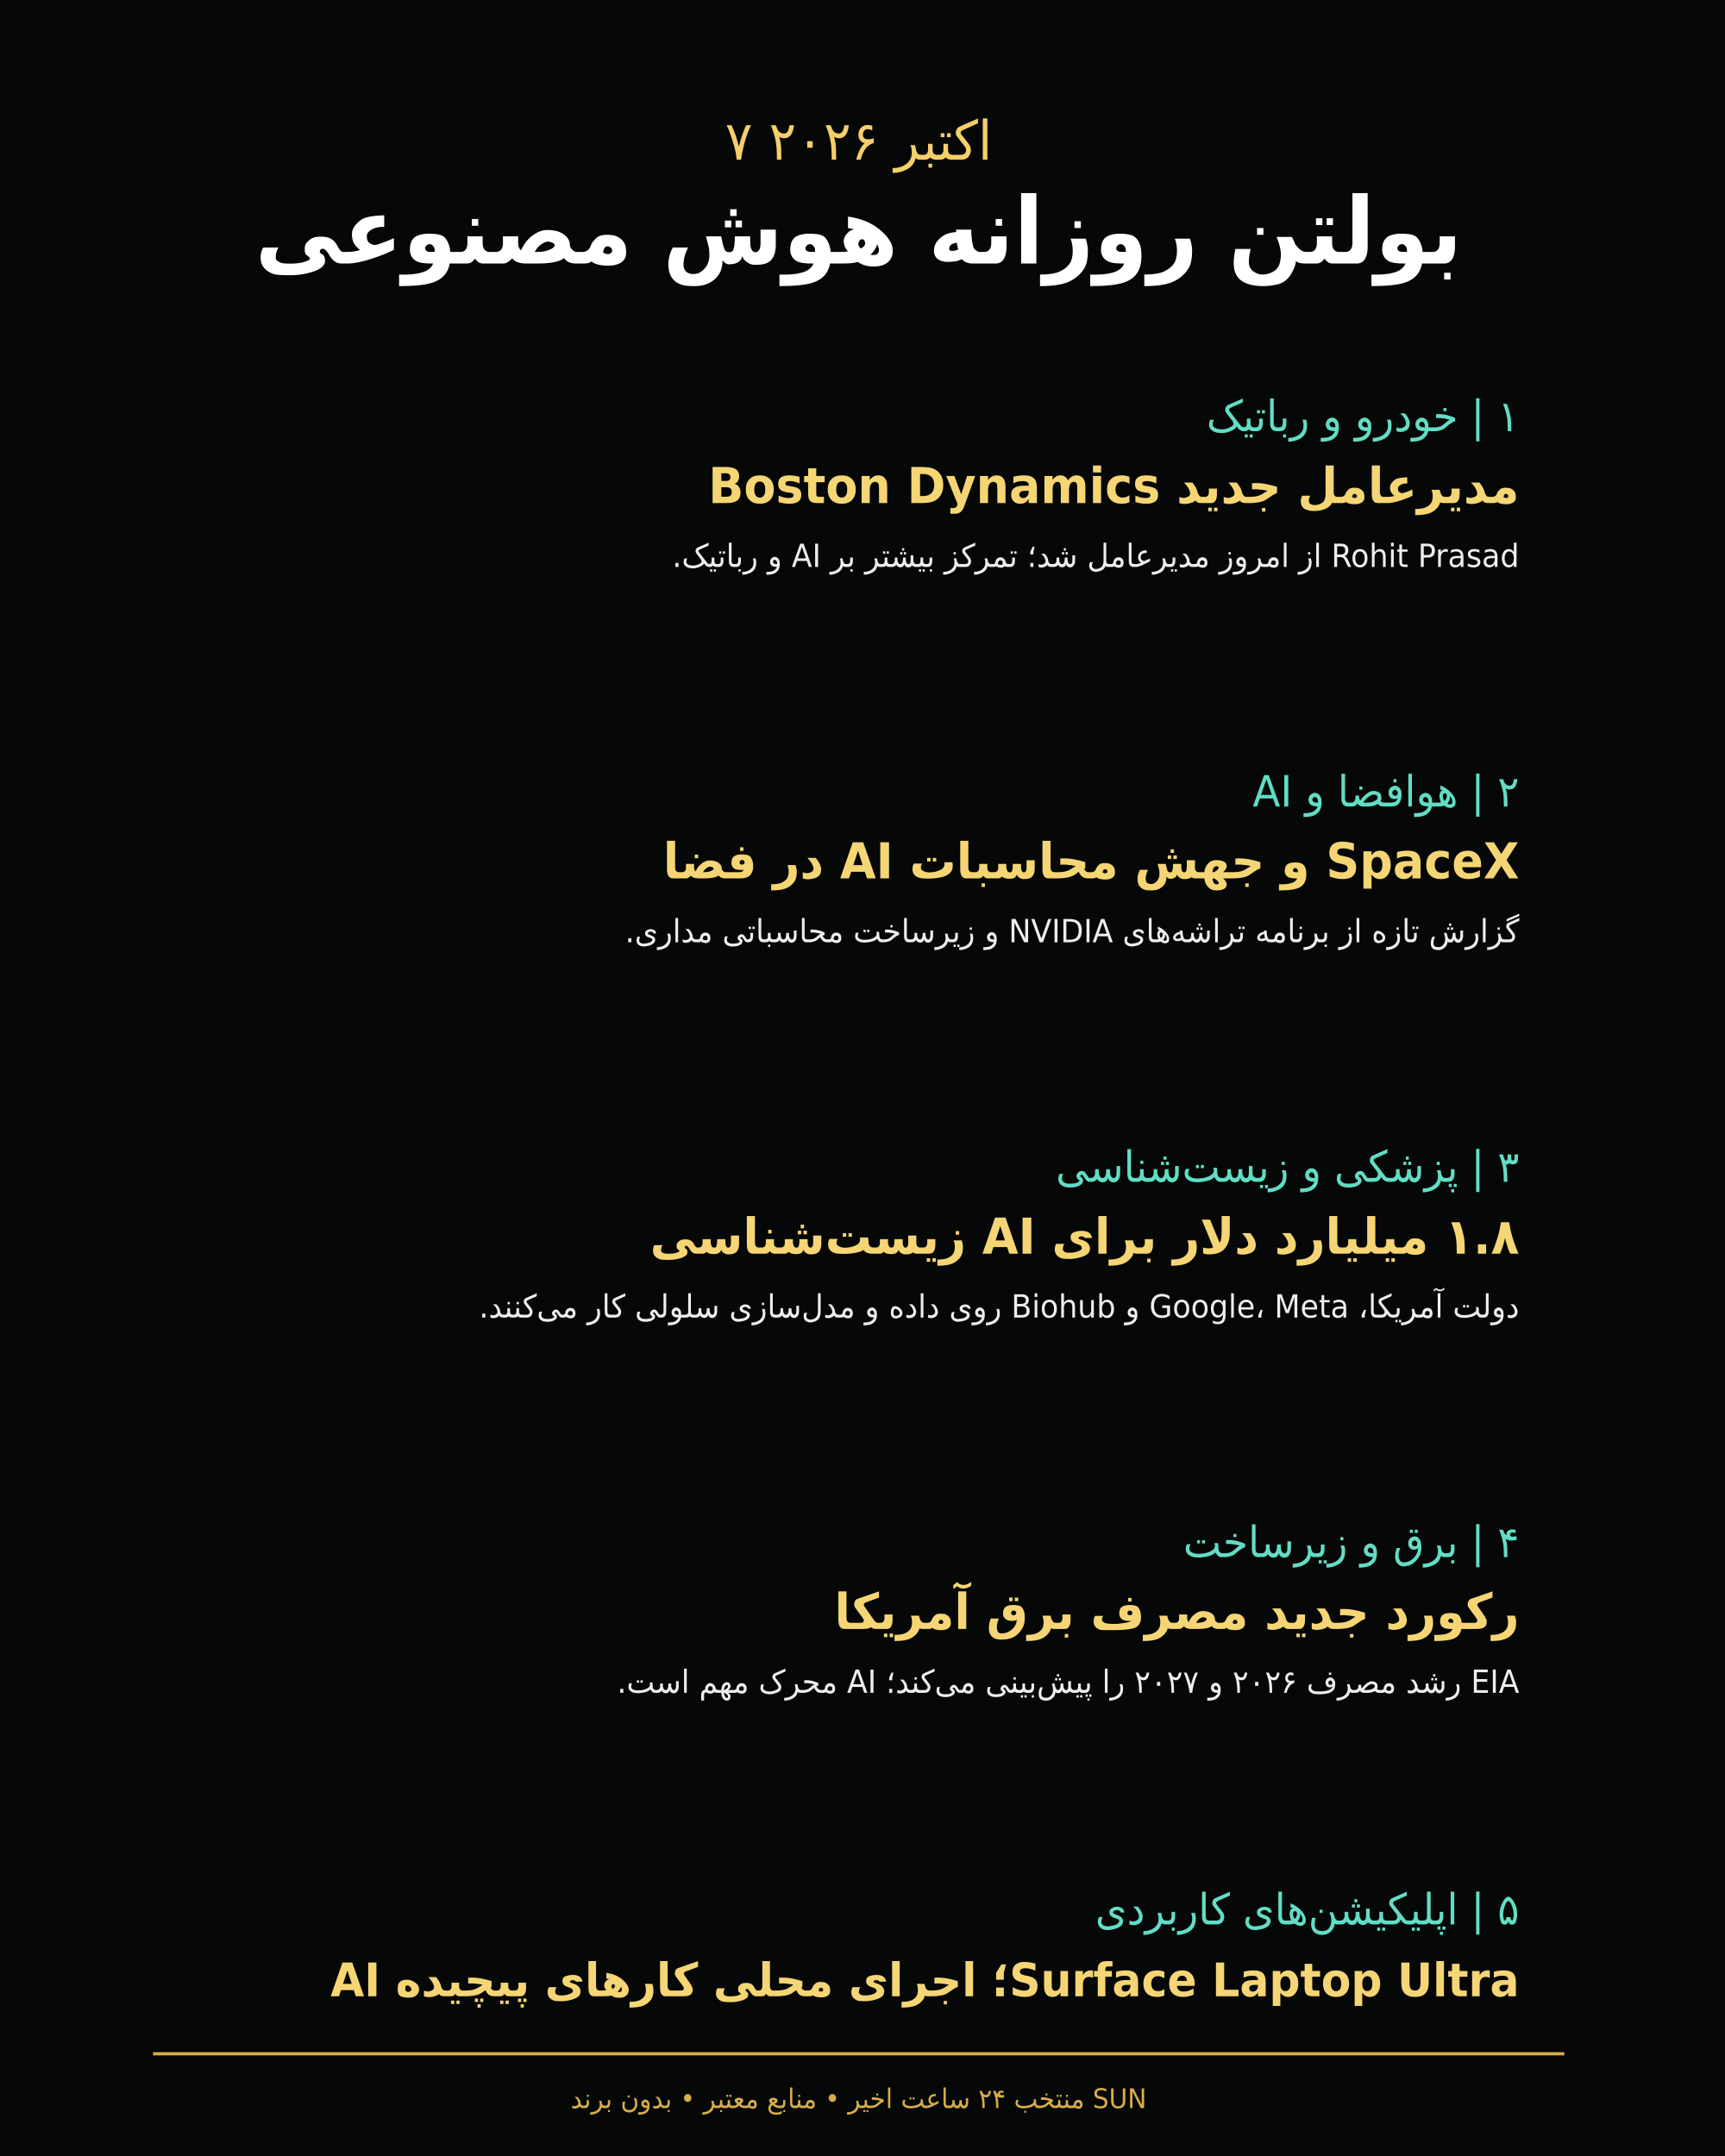
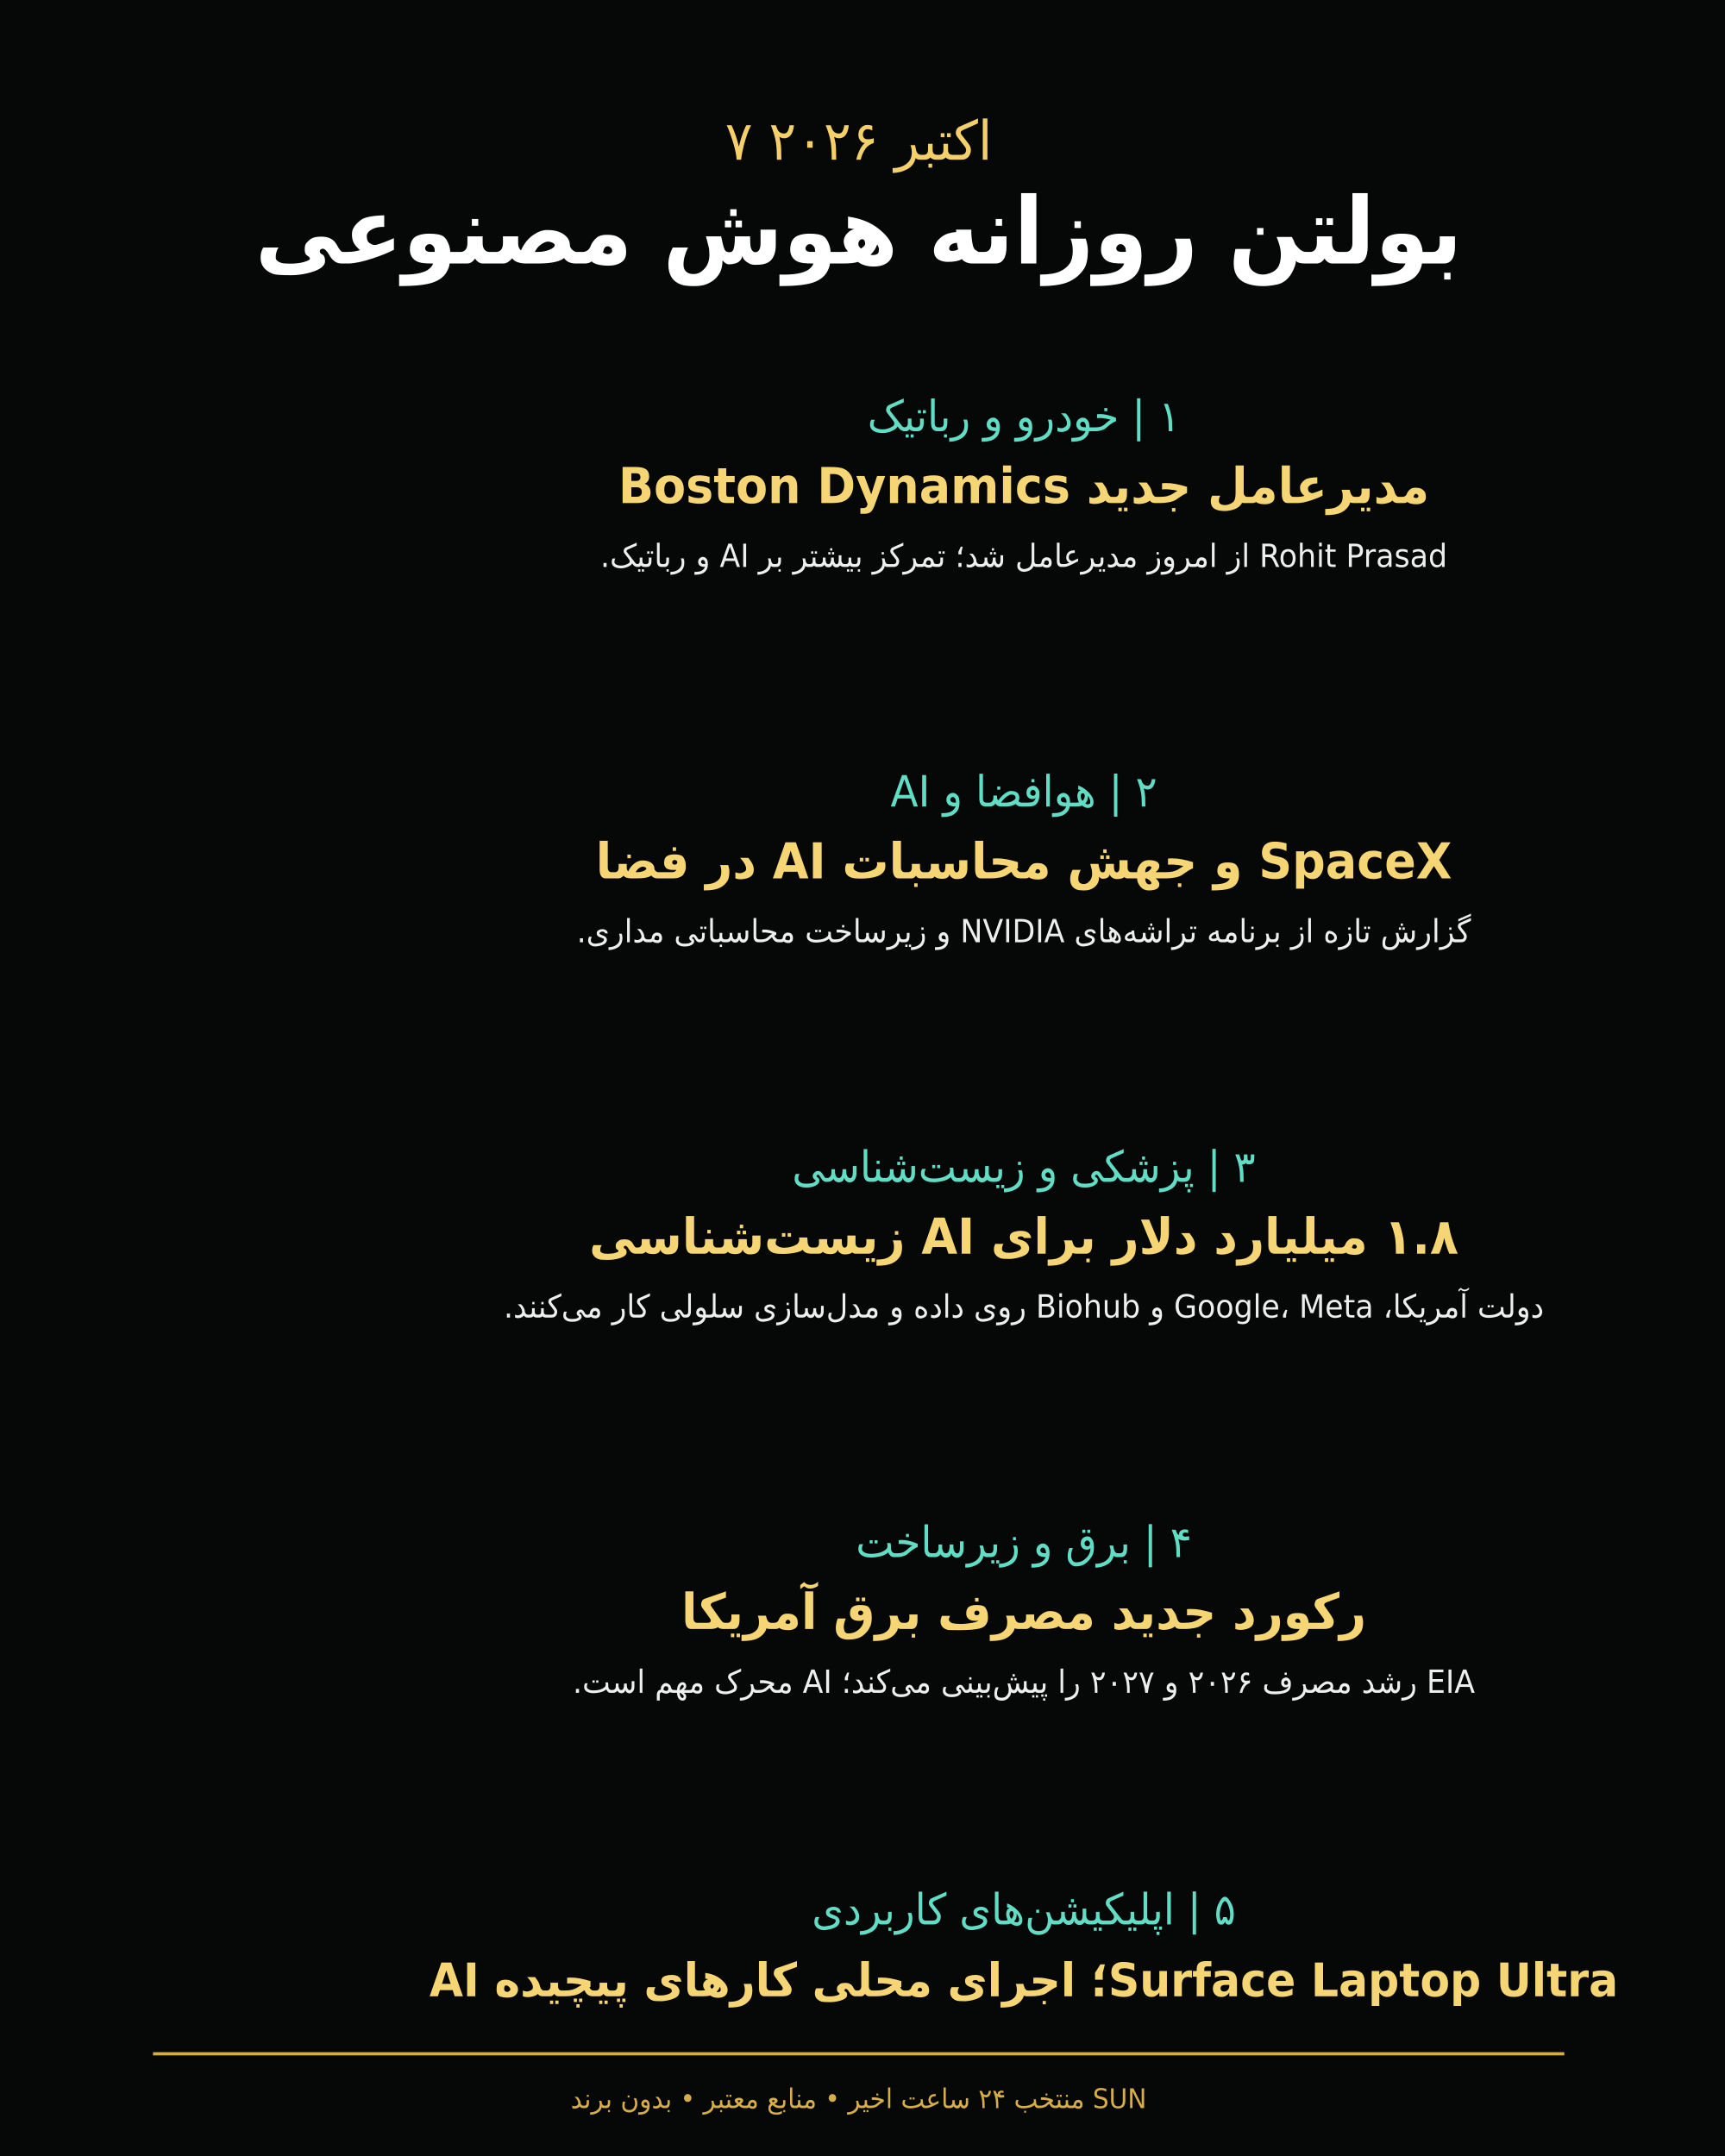
<svg xmlns="http://www.w3.org/2000/svg" width="1080" height="1350">
  <rect width="1080" height="1350" fill="#050807" />
  <g transform="translate(30 0) scale(0.94 1)">
    <text x="540" y="100" text-anchor="middle" fill="#f5cf69" font-size="34" font-family="DejaVu Sans, sans-serif">۷ اکتبر ۲۰۲۶</text>
    <text x="540" y="165" text-anchor="middle" fill="#fff" font-size="58" font-weight="bold" font-family="DejaVu Sans, sans-serif">بولتن روزانه هوش مصنوعی</text>
    <g font-family="DejaVu Sans, sans-serif" direction="rtl">
-       <text x="980" y="270" text-anchor="start" fill="#62ddc5" font-size="27">۱ | خودرو و رباتیک</text>
-       <text x="980" y="315" text-anchor="start" fill="#f6d574" font-size="31" font-weight="bold">مدیرعامل جدید Boston Dynamics</text>
-       <text x="980" y="355" text-anchor="start" fill="#eee" font-size="20">Rohit Prasad از امروز مدیرعامل شد؛ تمرکز بیشتر بر AI و رباتیک.</text>
-       <text x="980" y="505" text-anchor="start" fill="#62ddc5" font-size="27">۲ | هوافضا و AI</text>
-       <text x="980" y="550" text-anchor="start" fill="#f6d574" font-size="31" font-weight="bold">SpaceX و جهش محاسبات AI در فضا</text>
-       <text x="980" y="590" text-anchor="start" fill="#eee" font-size="20">گزارش تازه از برنامه تراشه‌های NVIDIA و زیرساخت محاسباتی مداری.</text>
-       <text x="980" y="740" text-anchor="start" fill="#62ddc5" font-size="27">۳ | پزشکی و زیست‌شناسی</text>
-       <text x="980" y="785" text-anchor="start" fill="#f6d574" font-size="31" font-weight="bold">۱.۸ میلیارد دلار برای AI زیست‌شناسی</text>
-       <text x="980" y="825" text-anchor="start" fill="#eee" font-size="20">دولت آمریکا، Google، Meta و Biohub روی داده و مدل‌سازی سلولی کار می‌کنند.</text>
-       <text x="980" y="975" text-anchor="start" fill="#62ddc5" font-size="27">۴ | برق و زیرساخت</text>
-       <text x="980" y="1020" text-anchor="start" fill="#f6d574" font-size="31" font-weight="bold">رکورد جدید مصرف برق آمریکا</text>
-       <text x="980" y="1060" text-anchor="start" fill="#eee" font-size="20">EIA رشد مصرف ۲۰۲۶ و ۲۰۲۷ را پیش‌بینی می‌کند؛ AI محرک مهم است.</text>
-       <text x="980" y="1205" text-anchor="start" fill="#62ddc5" font-size="27">۵ | اپلیکیشن‌های کاربردی</text>
-       <text x="980" y="1250" text-anchor="start" fill="#f6d574" font-size="29" font-weight="bold">Surface Laptop Ultra؛ اجرای محلی کارهای پیچیده AI</text>
+       <text x="650" y="270" text-anchor="middle" fill="#62ddc5" font-size="27">۱ | خودرو و رباتیک</text>
+       <text x="650" y="315" text-anchor="middle" fill="#f6d574" font-size="31" font-weight="bold">مدیرعامل جدید Boston Dynamics</text>
+       <text x="650" y="355" text-anchor="middle" fill="#eee" font-size="20">Rohit Prasad از امروز مدیرعامل شد؛ تمرکز بیشتر بر AI و رباتیک.</text>
+       <text x="650" y="505" text-anchor="middle" fill="#62ddc5" font-size="27">۲ | هوافضا و AI</text>
+       <text x="650" y="550" text-anchor="middle" fill="#f6d574" font-size="31" font-weight="bold">SpaceX و جهش محاسبات AI در فضا</text>
+       <text x="650" y="590" text-anchor="middle" fill="#eee" font-size="20">گزارش تازه از برنامه تراشه‌های NVIDIA و زیرساخت محاسباتی مداری.</text>
+       <text x="650" y="740" text-anchor="middle" fill="#62ddc5" font-size="27">۳ | پزشکی و زیست‌شناسی</text>
+       <text x="650" y="785" text-anchor="middle" fill="#f6d574" font-size="31" font-weight="bold">۱.۸ میلیارد دلار برای AI زیست‌شناسی</text>
+       <text x="650" y="825" text-anchor="middle" fill="#eee" font-size="20">دولت آمریکا، Google، Meta و Biohub روی داده و مدل‌سازی سلولی کار می‌کنند.</text>
+       <text x="650" y="975" text-anchor="middle" fill="#62ddc5" font-size="27">۴ | برق و زیرساخت</text>
+       <text x="650" y="1020" text-anchor="middle" fill="#f6d574" font-size="31" font-weight="bold">رکورد جدید مصرف برق آمریکا</text>
+       <text x="650" y="1060" text-anchor="middle" fill="#eee" font-size="20">EIA رشد مصرف ۲۰۲۶ و ۲۰۲۷ را پیش‌بینی می‌کند؛ AI محرک مهم است.</text>
+       <text x="650" y="1205" text-anchor="middle" fill="#62ddc5" font-size="27">۵ | اپلیکیشن‌های کاربردی</text>
+       <text x="650" y="1250" text-anchor="middle" fill="#f6d574" font-size="29" font-weight="bold">Surface Laptop Ultra؛ اجرای محلی کارهای پیچیده AI</text>
    </g>
    <rect x="70" y="1285" width="940" height="2" fill="#d7ad49" />
    <text x="540" y="1320" text-anchor="middle" fill="#d7ad49" font-size="17" font-family="DejaVu Sans, sans-serif">منتخب ۲۴ ساعت اخیر • منابع معتبر • بدون برند SUN</text>
  </g>
</svg>
